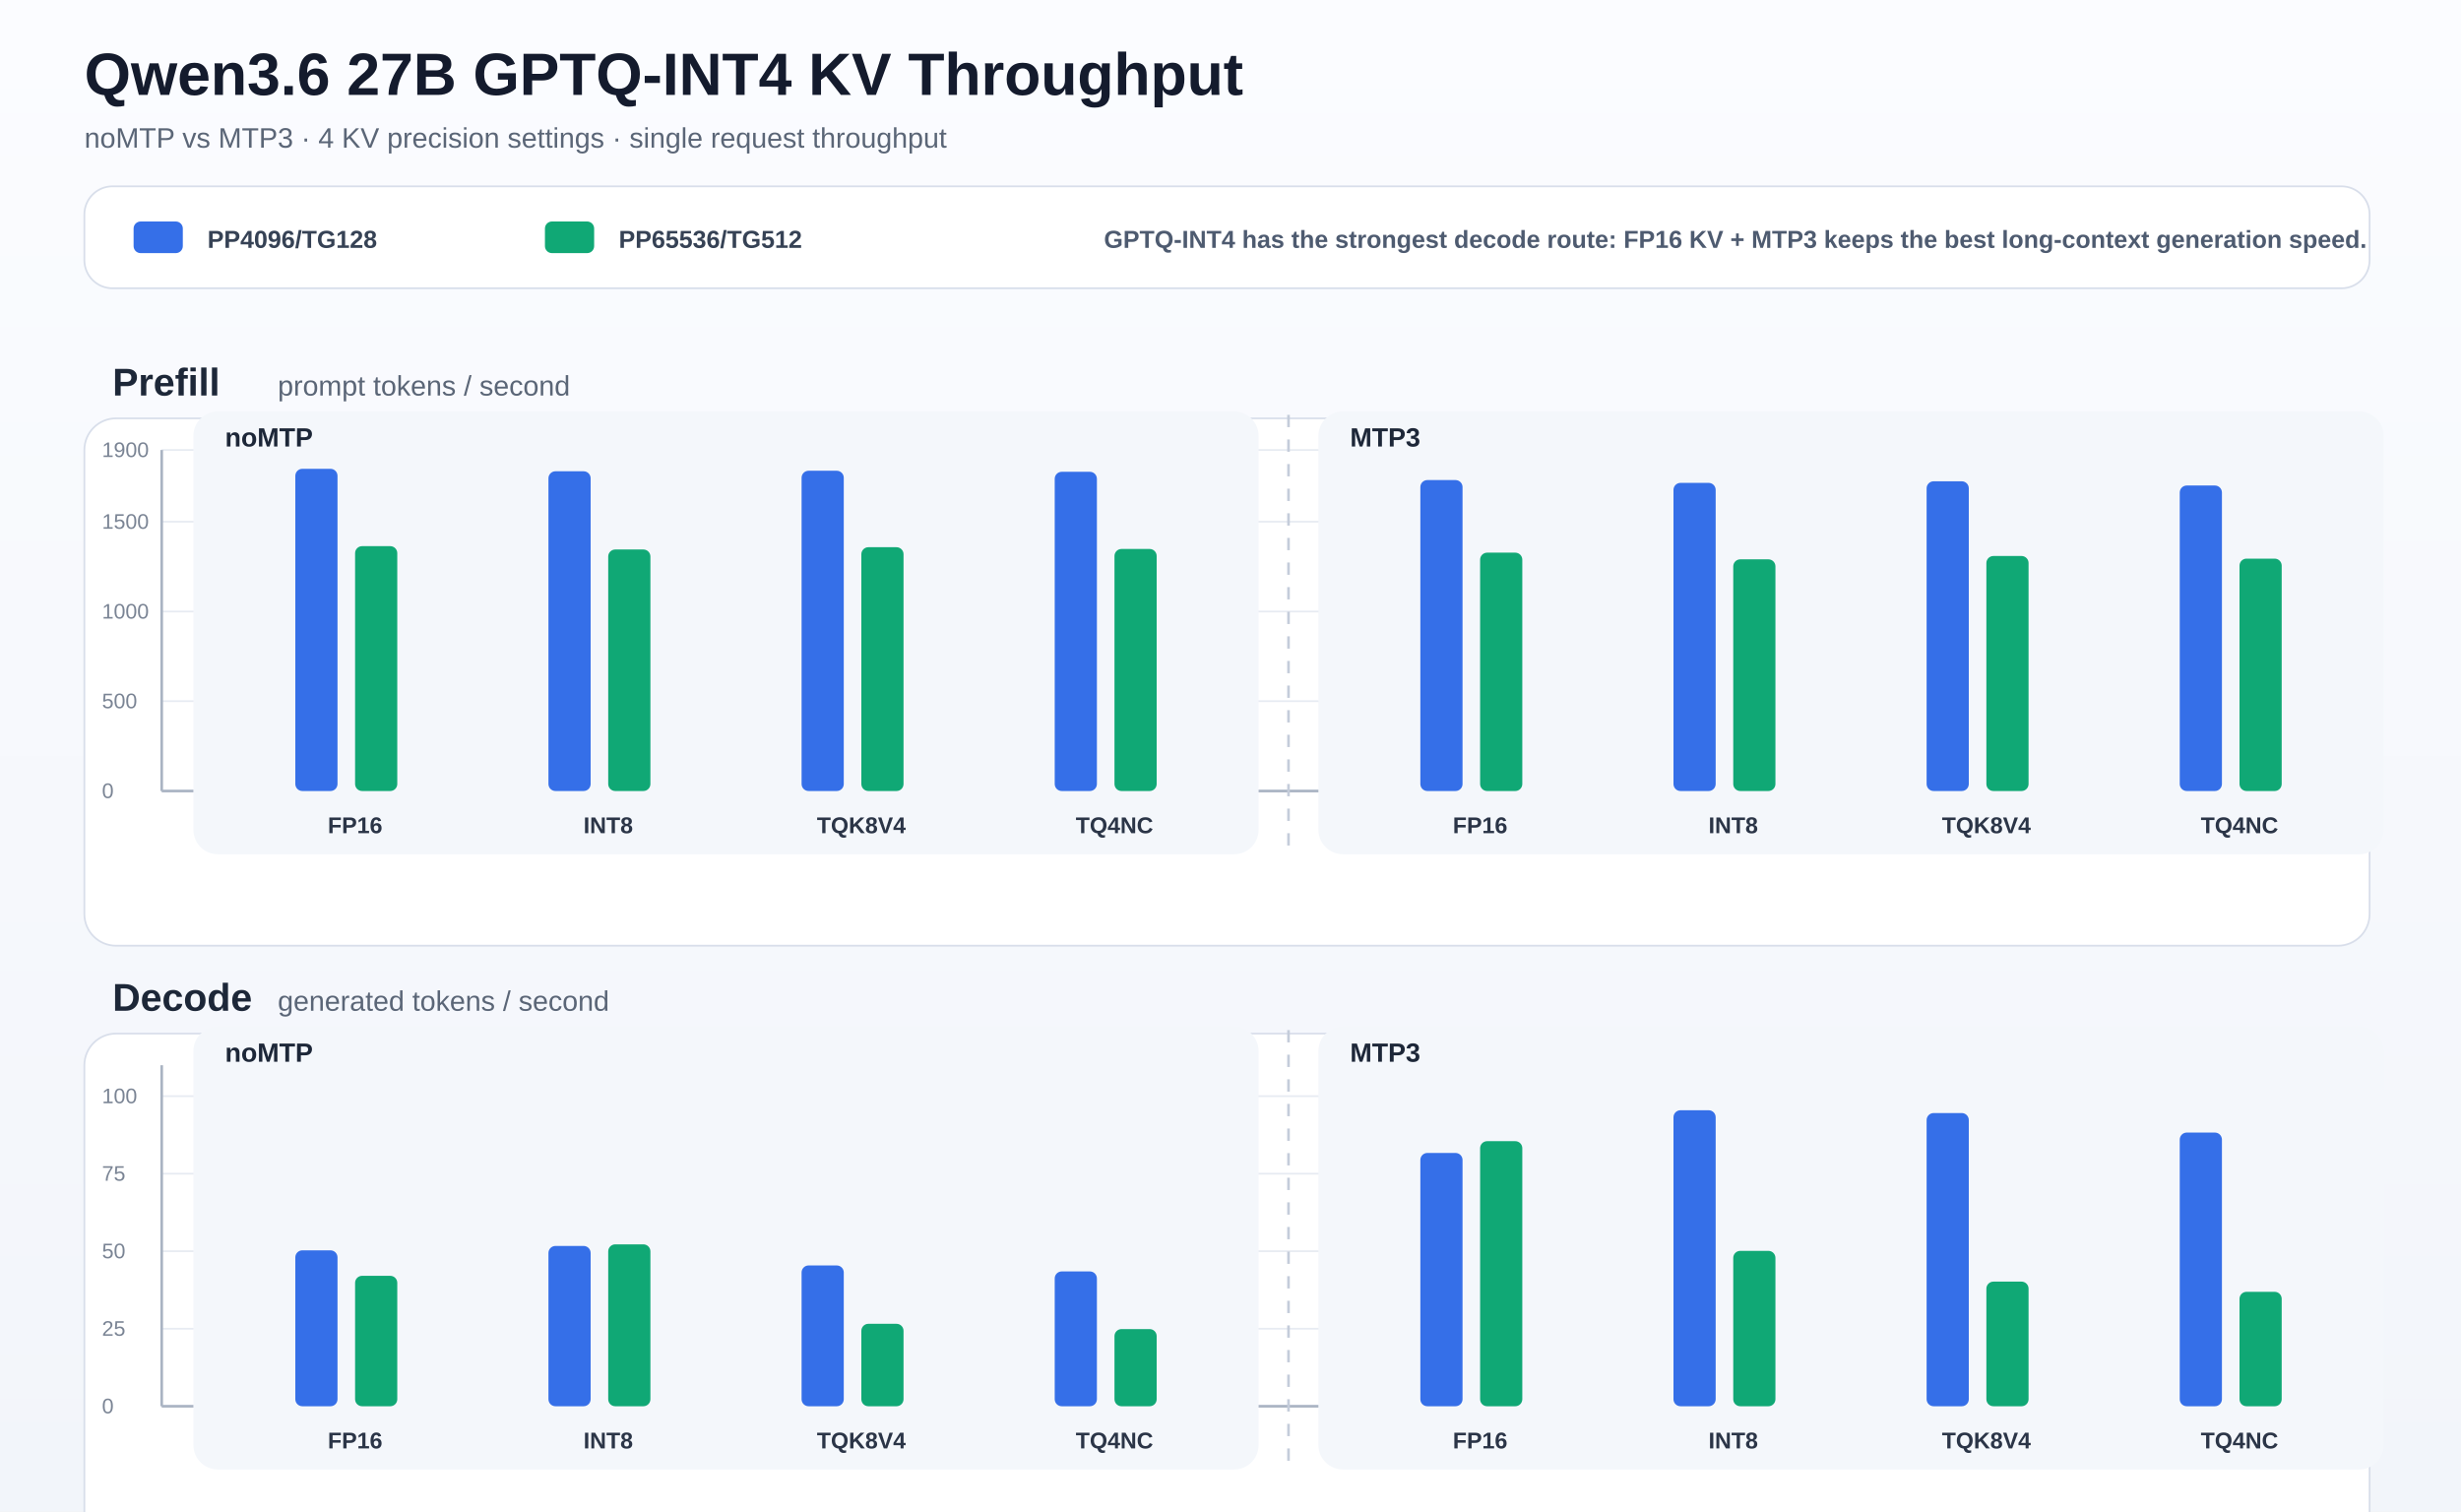
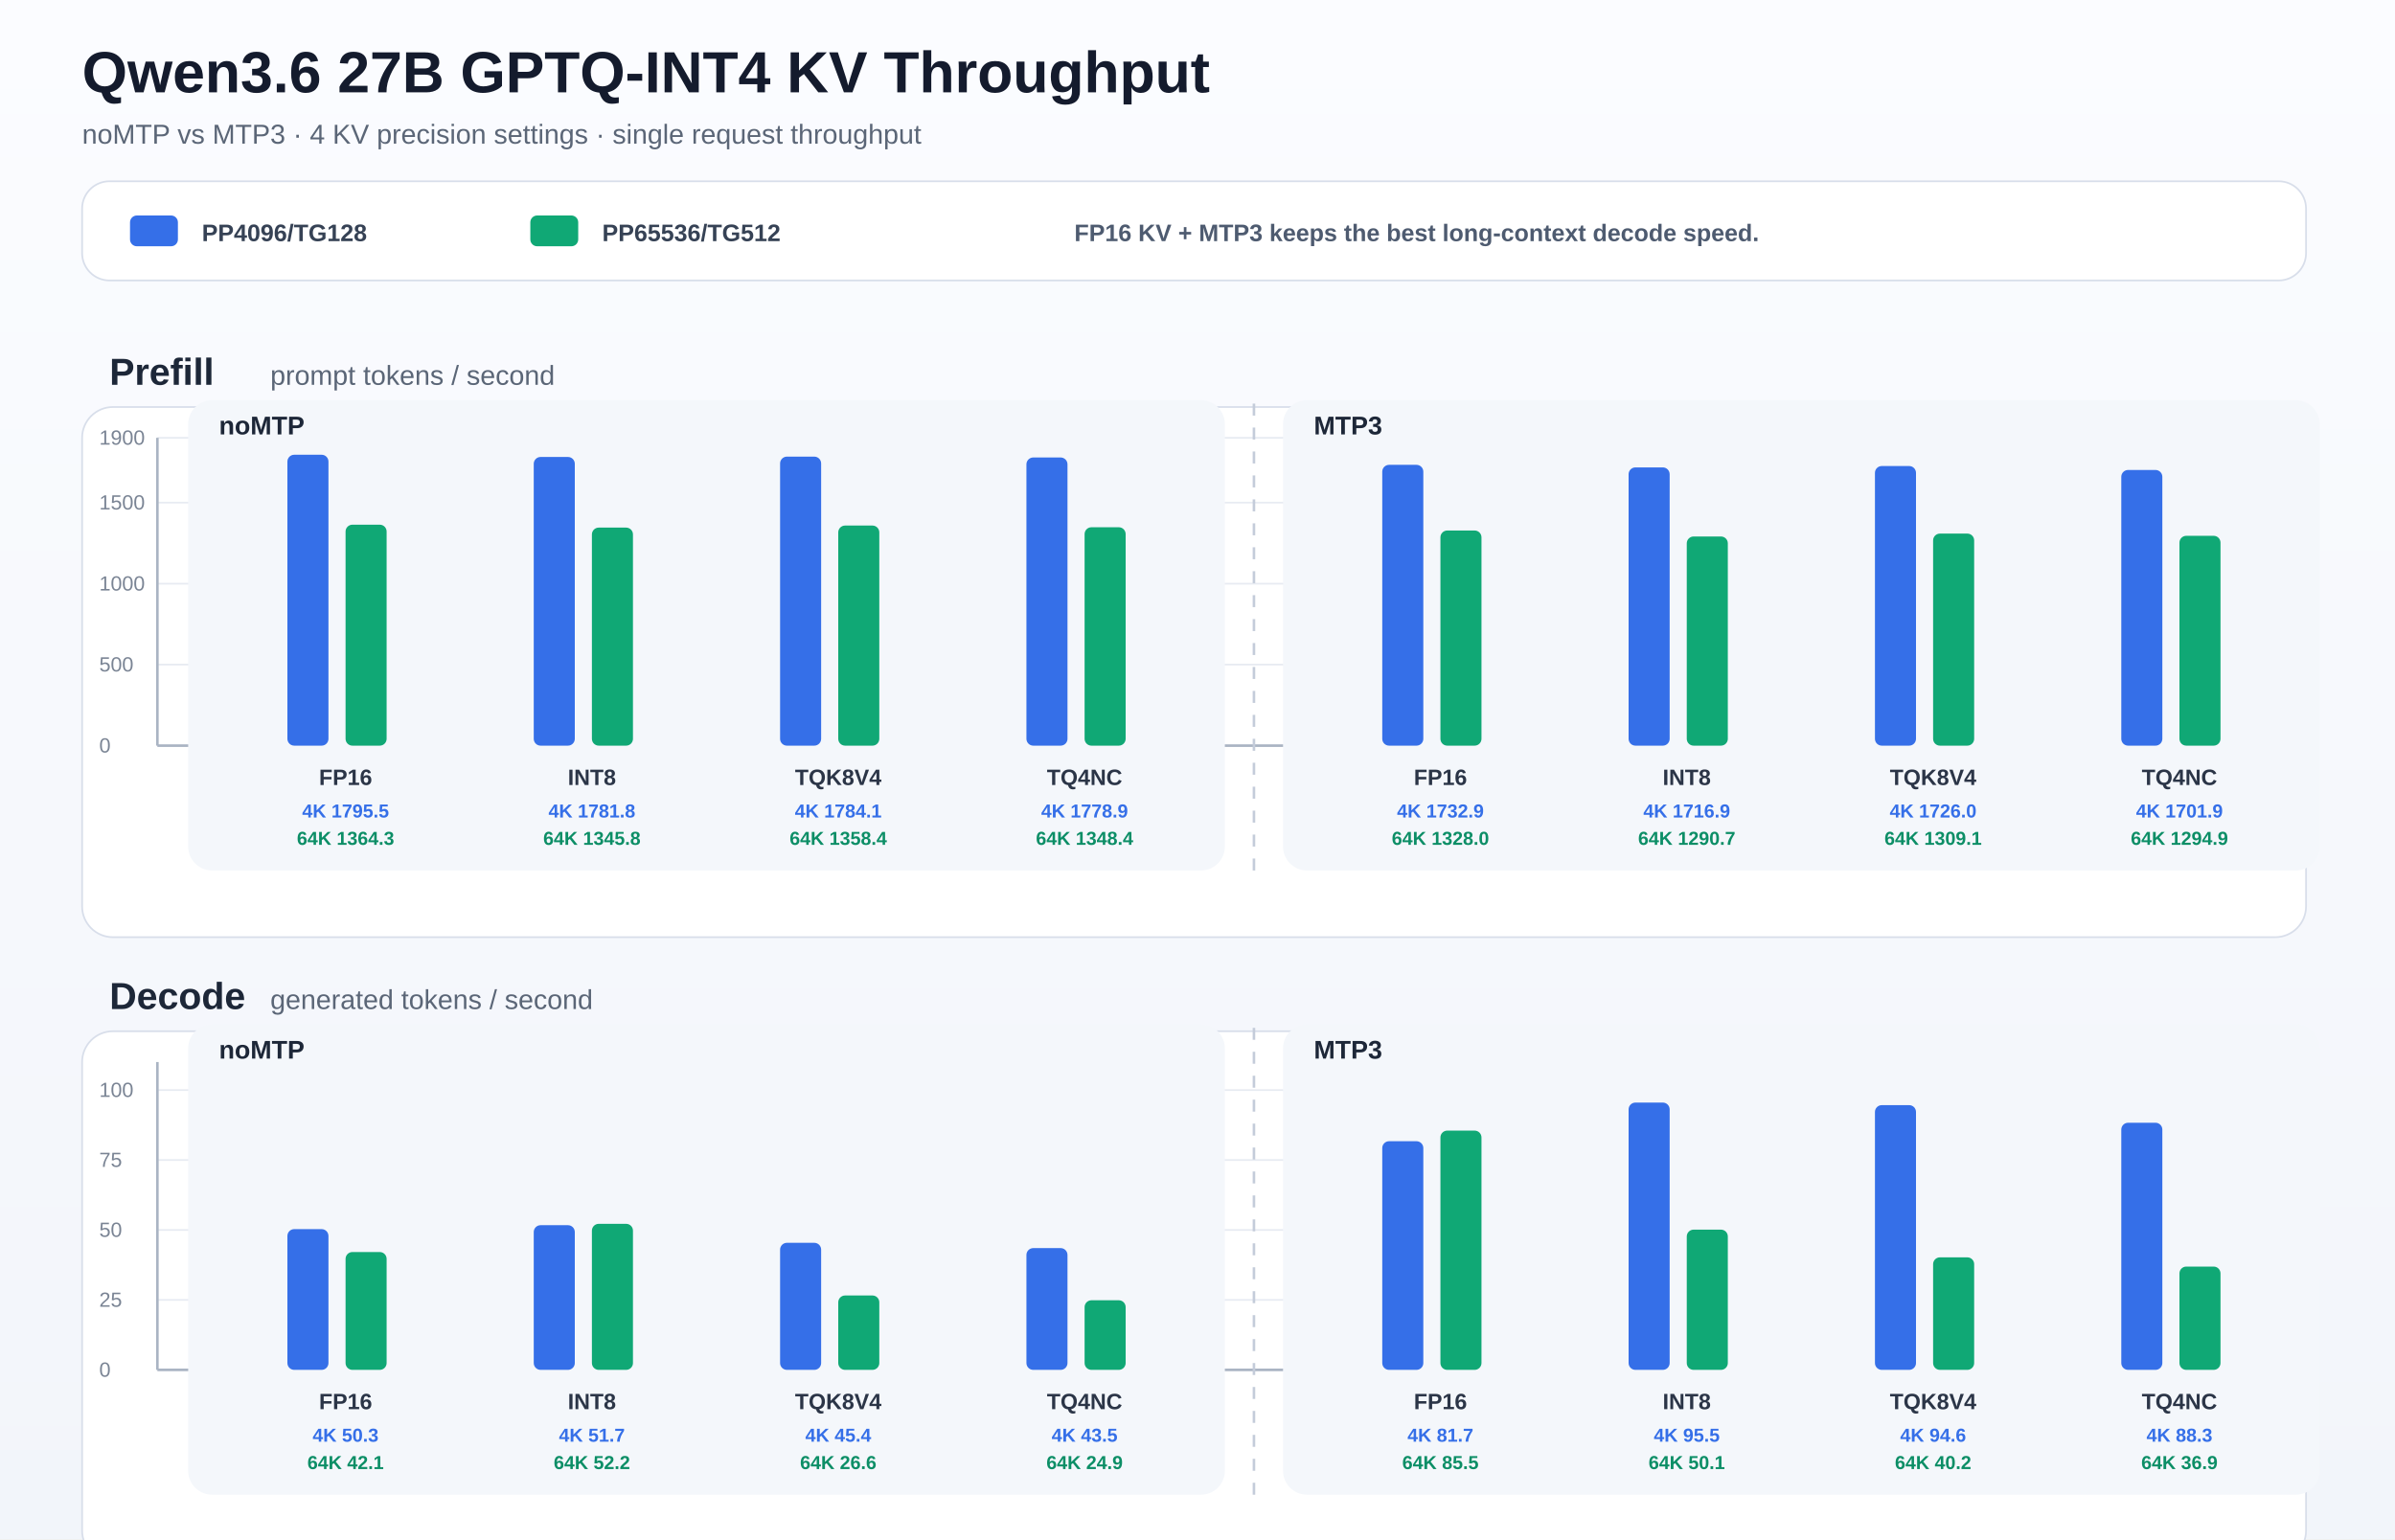
- <svg xmlns="http://www.w3.org/2000/svg" width="1400" height="860" viewBox="0 0 1400 860" role="img" aria-labelledby="title desc">
+ <svg xmlns="http://www.w3.org/2000/svg" width="1400" height="900" viewBox="0 0 1400 900" role="img" aria-labelledby="title desc">
  <defs>
    <linearGradient id="bg" x1="0" x2="0" y1="0" y2="1">
      <stop offset="0" stop-color="#fbfcff" />
      <stop offset="1" stop-color="#f2f5fa" />
    </linearGradient>
    <style>
      .card { fill: #ffffff; stroke: #d8deea; stroke-width: 1; }
      .soft { fill: #f4f7fb; }
      .grid { stroke: #e7ebf2; stroke-width: 1; }
      .axis { stroke: #aab4c3; stroke-width: 1.5; }
      .split { stroke: #c4ccda; stroke-width: 1.5; stroke-dasharray: 7 7; }
      .title { font: 700 34px Arial, Helvetica, sans-serif; fill: #141b2d; }
      .sub { font: 500 16px Arial, Helvetica, sans-serif; fill: #5b6677; }
      .section { font: 700 22px Arial, Helvetica, sans-serif; fill: #1d2738; }
      .tick { font: 500 12px Arial, Helvetica, sans-serif; fill: #7a8494; }
      .label { font: 700 13px Arial, Helvetica, sans-serif; fill: #2b3547; }
+       .num4k { font: 700 11px Arial, Helvetica, sans-serif; fill: #356fe8; }
+       .num64k { font: 700 11px Arial, Helvetica, sans-serif; fill: #0c8e66; }
      .mode { font: 800 15px Arial, Helvetica, sans-serif; fill: #1d2738; }
      .legend { font: 600 14px Arial, Helvetica, sans-serif; fill: #364255; }
      .note { font: 600 14px Arial, Helvetica, sans-serif; fill: #4e5b70; }
      .bar4k { fill: #356fe8; }
      .bar64k { fill: #10a875; }
    </style>
  </defs>
-   <rect x="0" y="0" width="1400" height="860" fill="url(#bg)" />
+   <rect x="0" y="0" width="1400" height="900" fill="url(#bg)" />
  <text class="title" x="48" y="54">Qwen3.6 27B GPTQ-INT4 KV Throughput</text>
  <text class="sub" x="48" y="84">noMTP vs MTP3 · 4 KV precision settings · single request throughput</text>
  <rect class="card" x="48" y="106" width="1300" height="58" rx="16" />
  <rect class="bar4k" x="76" y="126" width="28" height="18" rx="4" />
  <text class="legend" x="118" y="141">PP4096/TG128</text>
  <rect class="bar64k" x="310" y="126" width="28" height="18" rx="4" />
  <text class="legend" x="352" y="141">PP65536/TG512</text>
-   <text class="note" x="628" y="141">GPTQ-INT4 has the strongest decode route: FP16 KV + MTP3 keeps the best long-context generation speed.</text>
+   <text class="note" x="628" y="141">FP16 KV + MTP3 keeps the best long-context decode speed.</text>
  <text class="section" x="64" y="225">Prefill</text>
  <text class="sub" x="158" y="225">prompt tokens / second</text>
-   <rect class="card" x="48" y="238" width="1300" height="300" rx="18" />
-   <line class="grid" x1="92" y1="450.0" x2="1318" y2="450.0" />
-   <text class="tick" x="58" y="454.0">0</text>
-   <line class="grid" x1="92" y1="398.9" x2="1318" y2="398.9" />
-   <text class="tick" x="58" y="402.9">500</text>
-   <line class="grid" x1="92" y1="347.9" x2="1318" y2="347.9" />
-   <text class="tick" x="58" y="351.9">1000</text>
-   <line class="grid" x1="92" y1="296.8" x2="1318" y2="296.8" />
-   <text class="tick" x="58" y="300.8">1500</text>
+   <rect class="card" x="48" y="238" width="1300" height="310" rx="18" />
+   <line class="grid" x1="92" y1="436.0" x2="1318" y2="436.0" />
+   <text class="tick" x="58" y="440.0">0</text>
+   <line class="grid" x1="92" y1="388.6" x2="1318" y2="388.6" />
+   <text class="tick" x="58" y="392.6">500</text>
+   <line class="grid" x1="92" y1="341.3" x2="1318" y2="341.3" />
+   <text class="tick" x="58" y="345.3">1000</text>
+   <line class="grid" x1="92" y1="293.9" x2="1318" y2="293.9" />
+   <text class="tick" x="58" y="297.9">1500</text>
  <line class="grid" x1="92" y1="256.0" x2="1318" y2="256.0" />
  <text class="tick" x="58" y="260.0">1900</text>
-   <line class="axis" x1="92" y1="256" x2="92" y2="450" />
-   <line class="axis" x1="92" y1="450" x2="1318" y2="450" />
-   <rect class="soft" x="110" y="234" width="606" height="252" rx="14" />
+   <line class="axis" x1="92" y1="256" x2="92" y2="436" />
+   <line class="axis" x1="92" y1="436" x2="1318" y2="436" />
+   <rect class="soft" x="110" y="234" width="606" height="275" rx="14" />
  <text class="mode" x="128" y="254">noMTP</text>
-   <rect class="bar4k" x="168" y="266.7" width="24" height="183.3" rx="4" />
-   <rect class="bar64k" x="202" y="310.7" width="24" height="139.3" rx="4" />
-   <text class="label" x="202" y="474" text-anchor="middle">FP16</text>
-   <rect class="bar4k" x="312" y="268.1" width="24" height="181.9" rx="4" />
-   <rect class="bar64k" x="346" y="312.6" width="24" height="137.4" rx="4" />
-   <text class="label" x="346" y="474" text-anchor="middle">INT8</text>
-   <rect class="bar4k" x="456" y="267.8" width="24" height="182.2" rx="4" />
-   <rect class="bar64k" x="490" y="311.3" width="24" height="138.7" rx="4" />
-   <text class="label" x="490" y="474" text-anchor="middle">TQK8V4</text>
-   <rect class="bar4k" x="600" y="268.4" width="24" height="181.6" rx="4" />
-   <rect class="bar64k" x="634" y="312.3" width="24" height="137.7" rx="4" />
-   <text class="label" x="634" y="474" text-anchor="middle">TQ4NC</text>
-   <rect class="soft" x="750" y="234" width="606" height="252" rx="14" />
+   <rect class="bar4k" x="168" y="265.9" width="24" height="170.1" rx="4" />
+   <rect class="bar64k" x="202" y="306.8" width="24" height="129.2" rx="4" />
+   <text class="label" x="202" y="459" text-anchor="middle">FP16</text>
+   <text class="num4k" x="202" y="478" text-anchor="middle">4K 1795.5</text>
+   <text class="num64k" x="202" y="494" text-anchor="middle">64K 1364.3</text>
+   <rect class="bar4k" x="312" y="267.2" width="24" height="168.8" rx="4" />
+   <rect class="bar64k" x="346" y="308.5" width="24" height="127.5" rx="4" />
+   <text class="label" x="346" y="459" text-anchor="middle">INT8</text>
+   <text class="num4k" x="346" y="478" text-anchor="middle">4K 1781.8</text>
+   <text class="num64k" x="346" y="494" text-anchor="middle">64K 1345.8</text>
+   <rect class="bar4k" x="456" y="267.0" width="24" height="169.0" rx="4" />
+   <rect class="bar64k" x="490" y="307.3" width="24" height="128.7" rx="4" />
+   <text class="label" x="490" y="459" text-anchor="middle">TQK8V4</text>
+   <text class="num4k" x="490" y="478" text-anchor="middle">4K 1784.1</text>
+   <text class="num64k" x="490" y="494" text-anchor="middle">64K 1358.4</text>
+   <rect class="bar4k" x="600" y="267.5" width="24" height="168.5" rx="4" />
+   <rect class="bar64k" x="634" y="308.3" width="24" height="127.7" rx="4" />
+   <text class="label" x="634" y="459" text-anchor="middle">TQ4NC</text>
+   <text class="num4k" x="634" y="478" text-anchor="middle">4K 1778.9</text>
+   <text class="num64k" x="634" y="494" text-anchor="middle">64K 1348.4</text>
+   <rect class="soft" x="750" y="234" width="606" height="275" rx="14" />
  <text class="mode" x="768" y="254">MTP3</text>
-   <rect class="bar4k" x="808" y="273.1" width="24" height="176.9" rx="4" />
-   <rect class="bar64k" x="842" y="314.4" width="24" height="135.6" rx="4" />
-   <text class="label" x="842" y="474" text-anchor="middle">FP16</text>
-   <rect class="bar4k" x="952" y="274.7" width="24" height="175.3" rx="4" />
-   <rect class="bar64k" x="986" y="318.2" width="24" height="131.8" rx="4" />
-   <text class="label" x="986" y="474" text-anchor="middle">INT8</text>
-   <rect class="bar4k" x="1096" y="273.8" width="24" height="176.2" rx="4" />
-   <rect class="bar64k" x="1130" y="316.3" width="24" height="133.7" rx="4" />
-   <text class="label" x="1130" y="474" text-anchor="middle">TQK8V4</text>
-   <rect class="bar4k" x="1240" y="276.2" width="24" height="173.8" rx="4" />
-   <rect class="bar64k" x="1274" y="317.8" width="24" height="132.2" rx="4" />
-   <text class="label" x="1274" y="474" text-anchor="middle">TQ4NC</text>
-   <line class="split" x1="733.0" y1="236" x2="733.0" y2="486" />
-   <text class="section" x="64" y="575">Decode</text>
-   <text class="sub" x="158" y="575">generated tokens / second</text>
-   <rect class="card" x="48" y="588" width="1300" height="300" rx="18" />
-   <line class="grid" x1="92" y1="800.0" x2="1318" y2="800.0" />
-   <text class="tick" x="58" y="804.0">0</text>
-   <line class="grid" x1="92" y1="755.9" x2="1318" y2="755.9" />
-   <text class="tick" x="58" y="759.9">25</text>
-   <line class="grid" x1="92" y1="711.8" x2="1318" y2="711.8" />
-   <text class="tick" x="58" y="715.8">50</text>
-   <line class="grid" x1="92" y1="667.7" x2="1318" y2="667.7" />
-   <text class="tick" x="58" y="671.7">75</text>
-   <line class="grid" x1="92" y1="623.6" x2="1318" y2="623.6" />
-   <text class="tick" x="58" y="627.6">100</text>
-   <line class="axis" x1="92" y1="606" x2="92" y2="800" />
-   <line class="axis" x1="92" y1="800" x2="1318" y2="800" />
-   <rect class="soft" x="110" y="584" width="606" height="252" rx="14" />
-   <text class="mode" x="128" y="604">noMTP</text>
-   <rect class="bar4k" x="168" y="711.3" width="24" height="88.7" rx="4" />
-   <rect class="bar64k" x="202" y="725.8" width="24" height="74.2" rx="4" />
+   <rect class="bar4k" x="808" y="271.8" width="24" height="164.2" rx="4" />
+   <rect class="bar64k" x="842" y="310.2" width="24" height="125.8" rx="4" />
+   <text class="label" x="842" y="459" text-anchor="middle">FP16</text>
+   <text class="num4k" x="842" y="478" text-anchor="middle">4K 1732.9</text>
+   <text class="num64k" x="842" y="494" text-anchor="middle">64K 1328.0</text>
+   <rect class="bar4k" x="952" y="273.3" width="24" height="162.7" rx="4" />
+   <rect class="bar64k" x="986" y="313.7" width="24" height="122.3" rx="4" />
+   <text class="label" x="986" y="459" text-anchor="middle">INT8</text>
+   <text class="num4k" x="986" y="478" text-anchor="middle">4K 1716.9</text>
+   <text class="num64k" x="986" y="494" text-anchor="middle">64K 1290.7</text>
+   <rect class="bar4k" x="1096" y="272.5" width="24" height="163.5" rx="4" />
+   <rect class="bar64k" x="1130" y="312.0" width="24" height="124.0" rx="4" />
+   <text class="label" x="1130" y="459" text-anchor="middle">TQK8V4</text>
+   <text class="num4k" x="1130" y="478" text-anchor="middle">4K 1726.0</text>
+   <text class="num64k" x="1130" y="494" text-anchor="middle">64K 1309.1</text>
+   <rect class="bar4k" x="1240" y="274.8" width="24" height="161.2" rx="4" />
+   <rect class="bar64k" x="1274" y="313.3" width="24" height="122.7" rx="4" />
+   <text class="label" x="1274" y="459" text-anchor="middle">TQ4NC</text>
+   <text class="num4k" x="1274" y="478" text-anchor="middle">4K 1701.9</text>
+   <text class="num64k" x="1274" y="494" text-anchor="middle">64K 1294.9</text>
+   <line class="split" x1="733.0" y1="236" x2="733.0" y2="511" />
+   <text class="section" x="64" y="590">Decode</text>
+   <text class="sub" x="158" y="590">generated tokens / second</text>
+   <rect class="card" x="48" y="603" width="1300" height="310" rx="18" />
+   <line class="grid" x1="92" y1="801.0" x2="1318" y2="801.0" />
+   <text class="tick" x="58" y="805.0">0</text>
+   <line class="grid" x1="92" y1="760.1" x2="1318" y2="760.1" />
+   <text class="tick" x="58" y="764.1">25</text>
+   <line class="grid" x1="92" y1="719.2" x2="1318" y2="719.2" />
+   <text class="tick" x="58" y="723.2">50</text>
+   <line class="grid" x1="92" y1="678.3" x2="1318" y2="678.3" />
+   <text class="tick" x="58" y="682.3">75</text>
+   <line class="grid" x1="92" y1="637.4" x2="1318" y2="637.4" />
+   <text class="tick" x="58" y="641.4">100</text>
+   <line class="axis" x1="92" y1="621" x2="92" y2="801" />
+   <line class="axis" x1="92" y1="801" x2="1318" y2="801" />
+   <rect class="soft" x="110" y="599" width="606" height="275" rx="14" />
+   <text class="mode" x="128" y="619">noMTP</text>
+   <rect class="bar4k" x="168" y="718.7" width="24" height="82.3" rx="4" />
+   <rect class="bar64k" x="202" y="732.1" width="24" height="68.9" rx="4" />
  <text class="label" x="202" y="824" text-anchor="middle">FP16</text>
-   <rect class="bar4k" x="312" y="708.8" width="24" height="91.2" rx="4" />
-   <rect class="bar64k" x="346" y="707.9" width="24" height="92.1" rx="4" />
+   <text class="num4k" x="202" y="843" text-anchor="middle">4K 50.3</text>
+   <text class="num64k" x="202" y="859" text-anchor="middle">64K 42.1</text>
+   <rect class="bar4k" x="312" y="716.4" width="24" height="84.6" rx="4" />
+   <rect class="bar64k" x="346" y="715.6" width="24" height="85.4" rx="4" />
  <text class="label" x="346" y="824" text-anchor="middle">INT8</text>
-   <rect class="bar4k" x="456" y="719.9" width="24" height="80.1" rx="4" />
-   <rect class="bar64k" x="490" y="753.1" width="24" height="46.9" rx="4" />
+   <text class="num4k" x="346" y="843" text-anchor="middle">4K 51.7</text>
+   <text class="num64k" x="346" y="859" text-anchor="middle">64K 52.2</text>
+   <rect class="bar4k" x="456" y="726.7" width="24" height="74.3" rx="4" />
+   <rect class="bar64k" x="490" y="757.5" width="24" height="43.5" rx="4" />
  <text class="label" x="490" y="824" text-anchor="middle">TQK8V4</text>
-   <rect class="bar4k" x="600" y="723.3" width="24" height="76.7" rx="4" />
-   <rect class="bar64k" x="634" y="756.1" width="24" height="43.9" rx="4" />
+   <text class="num4k" x="490" y="843" text-anchor="middle">4K 45.4</text>
+   <text class="num64k" x="490" y="859" text-anchor="middle">64K 26.6</text>
+   <rect class="bar4k" x="600" y="729.8" width="24" height="71.2" rx="4" />
+   <rect class="bar64k" x="634" y="760.3" width="24" height="40.7" rx="4" />
  <text class="label" x="634" y="824" text-anchor="middle">TQ4NC</text>
-   <rect class="soft" x="750" y="584" width="606" height="252" rx="14" />
-   <text class="mode" x="768" y="604">MTP3</text>
-   <rect class="bar4k" x="808" y="655.9" width="24" height="144.1" rx="4" />
-   <rect class="bar64k" x="842" y="649.2" width="24" height="150.8" rx="4" />
+   <text class="num4k" x="634" y="843" text-anchor="middle">4K 43.5</text>
+   <text class="num64k" x="634" y="859" text-anchor="middle">64K 24.9</text>
+   <rect class="soft" x="750" y="599" width="606" height="275" rx="14" />
+   <text class="mode" x="768" y="619">MTP3</text>
+   <rect class="bar4k" x="808" y="667.3" width="24" height="133.7" rx="4" />
+   <rect class="bar64k" x="842" y="661.1" width="24" height="139.9" rx="4" />
  <text class="label" x="842" y="824" text-anchor="middle">FP16</text>
-   <rect class="bar4k" x="952" y="631.6" width="24" height="168.4" rx="4" />
-   <rect class="bar64k" x="986" y="711.6" width="24" height="88.4" rx="4" />
+   <text class="num4k" x="842" y="843" text-anchor="middle">4K 81.7</text>
+   <text class="num64k" x="842" y="859" text-anchor="middle">64K 85.5</text>
+   <rect class="bar4k" x="952" y="644.7" width="24" height="156.3" rx="4" />
+   <rect class="bar64k" x="986" y="719.0" width="24" height="82.0" rx="4" />
  <text class="label" x="986" y="824" text-anchor="middle">INT8</text>
-   <rect class="bar4k" x="1096" y="633.2" width="24" height="166.8" rx="4" />
-   <rect class="bar64k" x="1130" y="729.1" width="24" height="70.9" rx="4" />
+   <text class="num4k" x="986" y="843" text-anchor="middle">4K 95.5</text>
+   <text class="num64k" x="986" y="859" text-anchor="middle">64K 50.1</text>
+   <rect class="bar4k" x="1096" y="646.2" width="24" height="154.8" rx="4" />
+   <rect class="bar64k" x="1130" y="735.2" width="24" height="65.8" rx="4" />
  <text class="label" x="1130" y="824" text-anchor="middle">TQK8V4</text>
-   <rect class="bar4k" x="1240" y="644.3" width="24" height="155.7" rx="4" />
-   <rect class="bar64k" x="1274" y="734.9" width="24" height="65.1" rx="4" />
+   <text class="num4k" x="1130" y="843" text-anchor="middle">4K 94.6</text>
+   <text class="num64k" x="1130" y="859" text-anchor="middle">64K 40.2</text>
+   <rect class="bar4k" x="1240" y="656.5" width="24" height="144.5" rx="4" />
+   <rect class="bar64k" x="1274" y="740.6" width="24" height="60.4" rx="4" />
  <text class="label" x="1274" y="824" text-anchor="middle">TQ4NC</text>
-   <line class="split" x1="733.0" y1="586" x2="733.0" y2="836" />
+   <text class="num4k" x="1274" y="843" text-anchor="middle">4K 88.3</text>
+   <text class="num64k" x="1274" y="859" text-anchor="middle">64K 36.9</text>
+   <line class="split" x1="733.0" y1="601" x2="733.0" y2="876" />
</svg>
